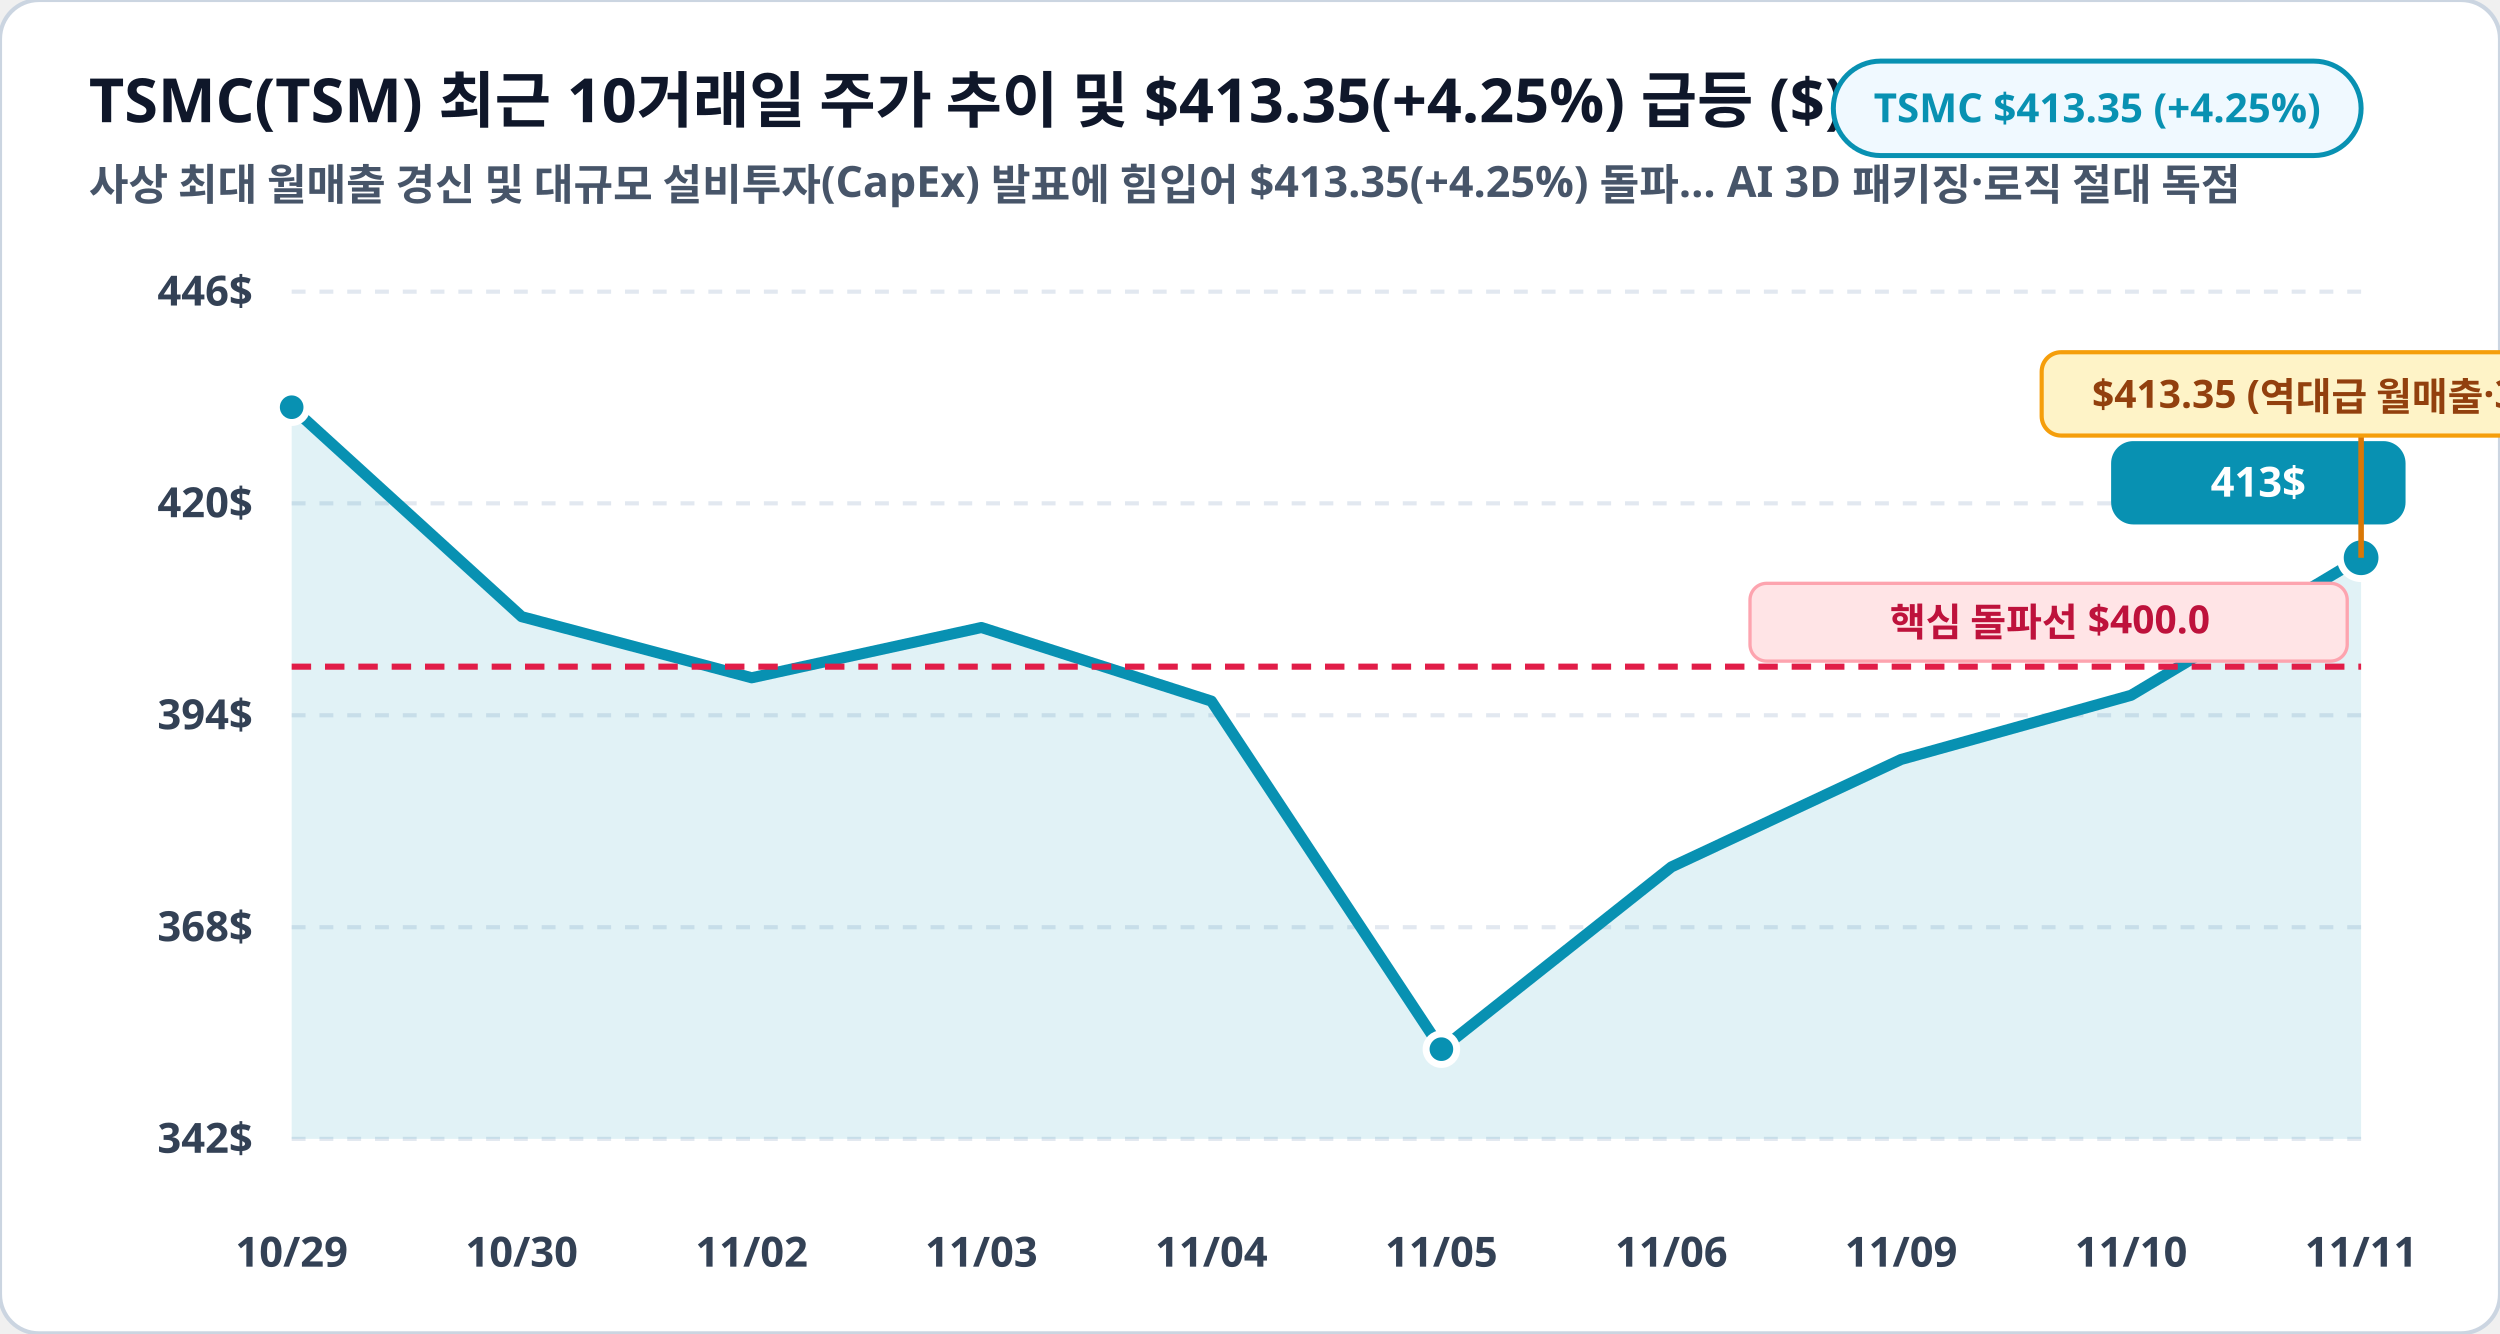
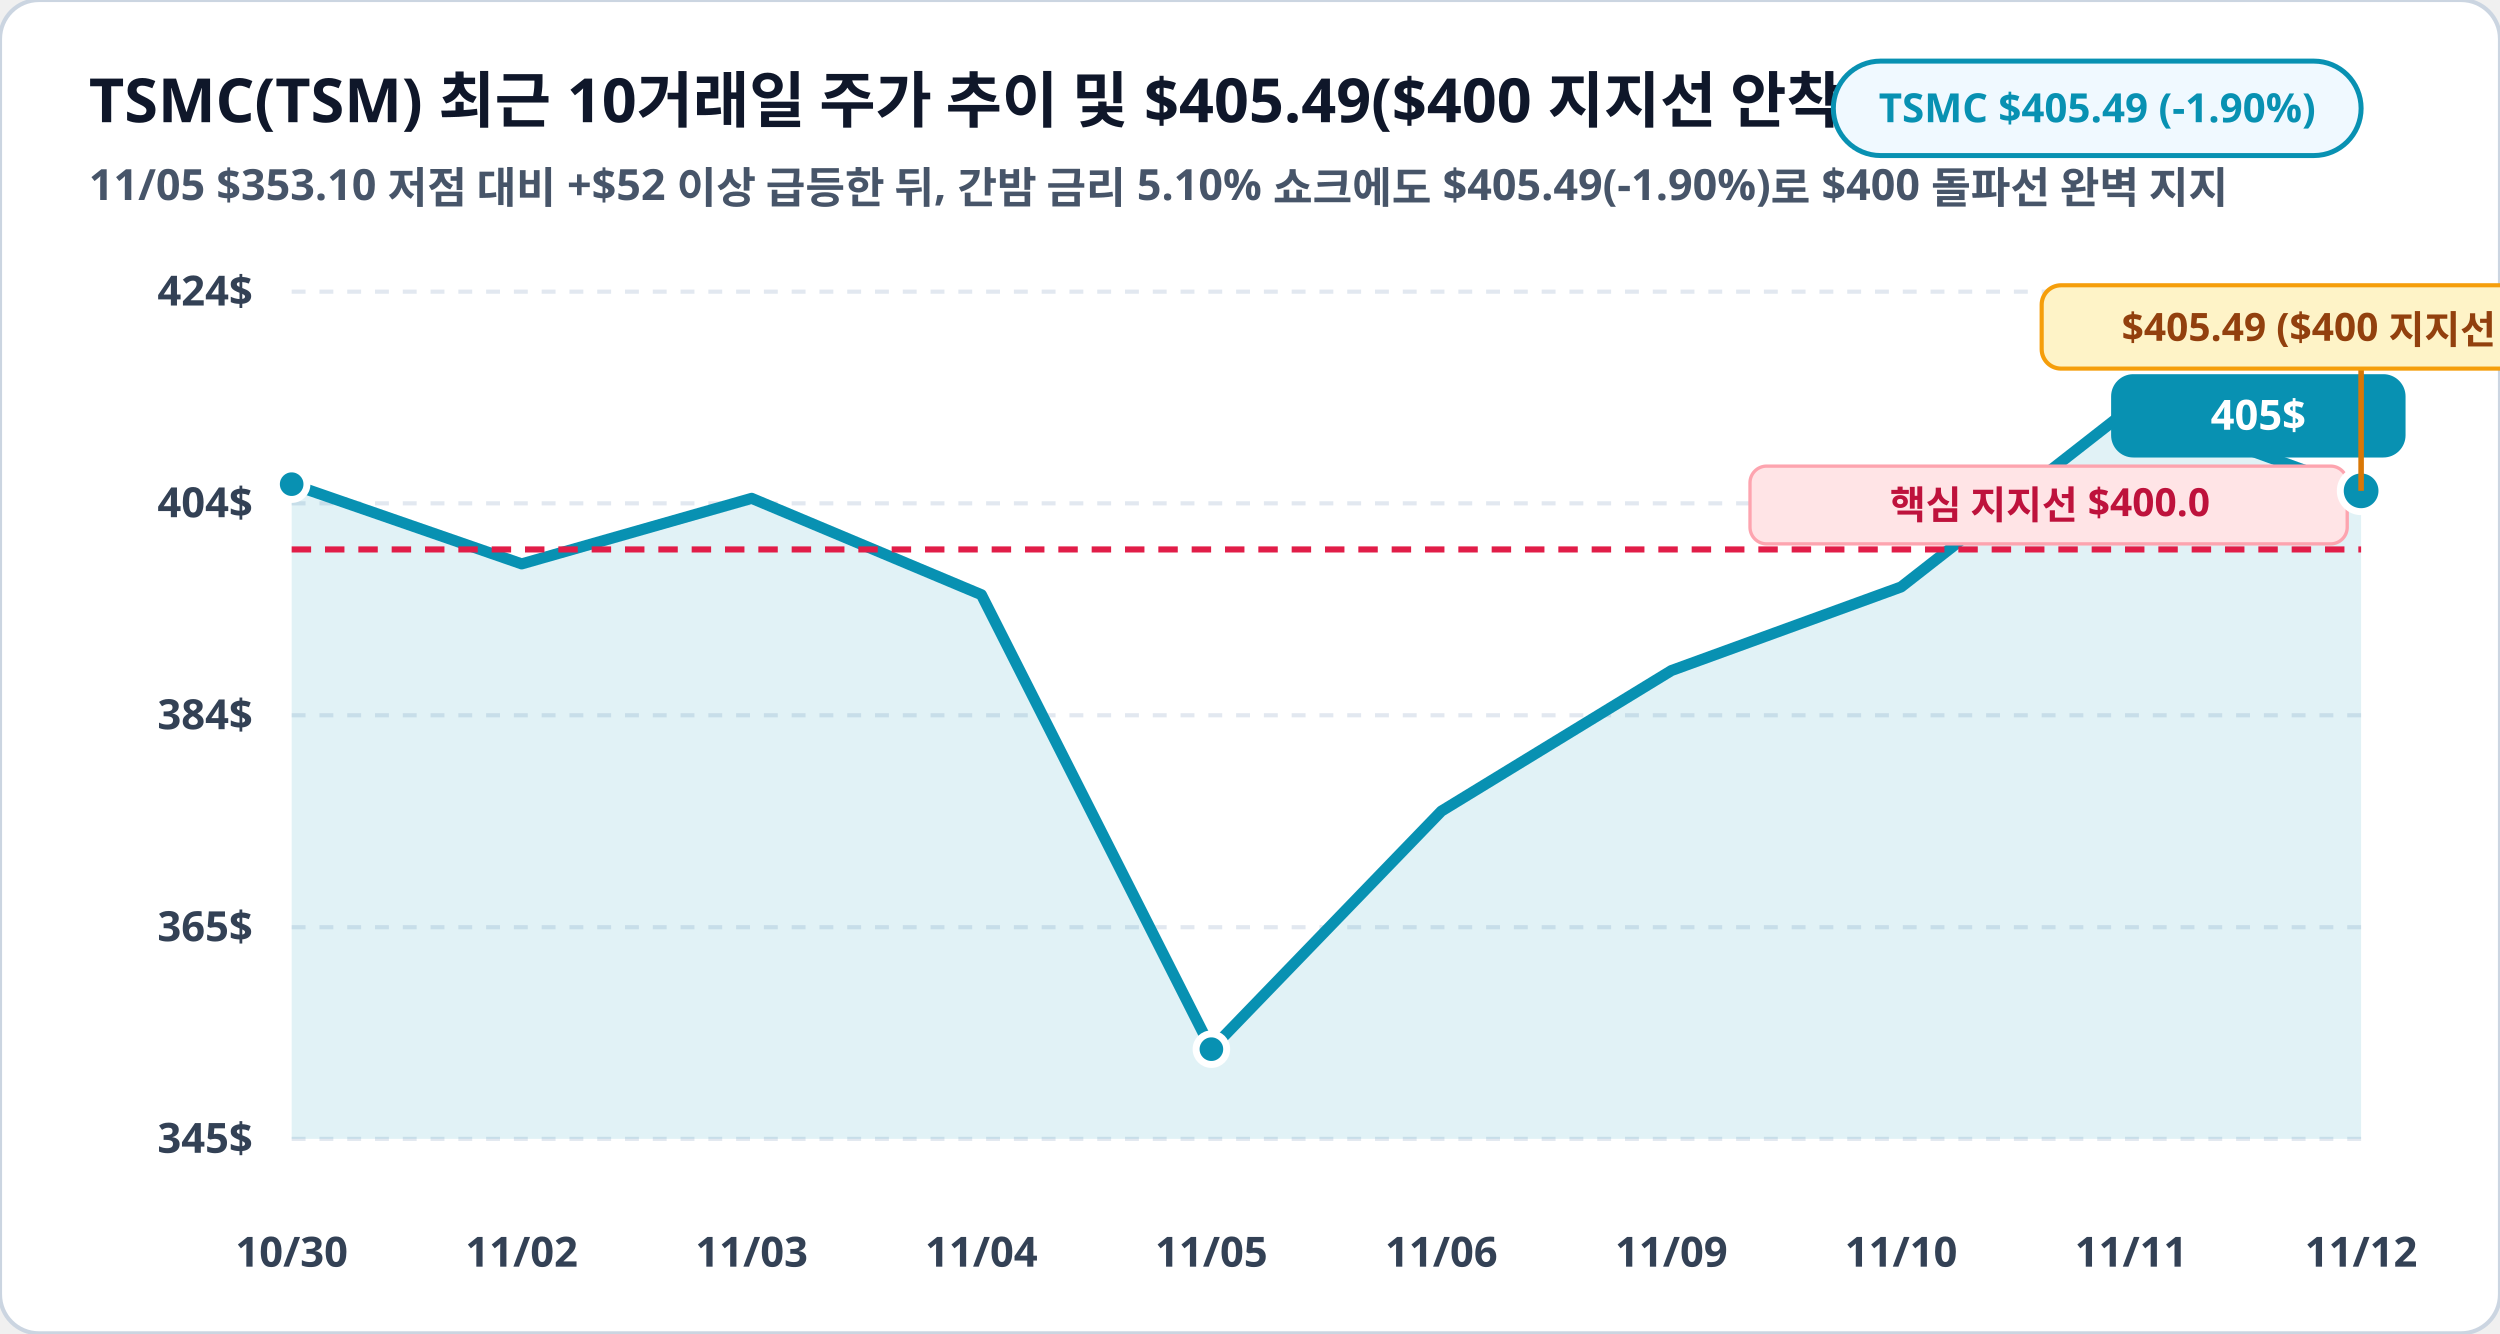
<svg xmlns="http://www.w3.org/2000/svg" viewBox="0 0 900 480" width="100%" height="100%">
  <rect width="900" height="480" rx="14" fill="#ffffff" stroke="#cbd5e1" stroke-width="1.5" />
-   <text x="32" y="44" fill="#0f172a" font-family="Pretendard, sans-serif" font-size="22" font-weight="900">TSMC(TSM) 최근 10거래일 주가 추이 및 $413.35(+4.25%) 급등 ($)</text>
-   <text x="32" y="72" fill="#475569" font-family="Pretendard, sans-serif" font-size="15.5" font-weight="600">사상 최대 월매출 경신 및 대규모 설비투자(CapEx) 발표에 힘입어 $413.35(+4.25%) 돌파… AI 3D 패키징·로직 절대 독점</text>
+   <text x="32" y="44" fill="#0f172a" font-family="Pretendard, sans-serif" font-size="22" font-weight="900">TSMC(TSM) 최근 10거래일 주가 추이 및 $405.49($400 지지선 안착) ($)</text>
+   <text x="32" y="72" fill="#475569" font-family="Pretendard, sans-serif" font-size="15.5" font-weight="600">11/05 $353.10 저점 대비 +$52 이상 급등한 뒤, 간밤 금리 5.10% 쇼크에도 $405.49(-1.90%)로 $400 돌파선 완벽 지지</text>
  <rect x="660" y="22" width="190" height="34" rx="17" fill="#f0f9ff" stroke="#0891b2" stroke-width="1.8" />
-   <text x="755" y="44" fill="#0891b2" font-family="Pretendard, sans-serif" font-size="14.5" font-weight="800" text-anchor="middle">TSMC $413.35 (+4.25%)</text>
+   <text x="755" y="44" fill="#0891b2" font-family="Pretendard, sans-serif" font-size="14.5" font-weight="800" text-anchor="middle">TSMC $405.49 (-1.90%)</text>
  <line x1="105" y1="105.0" x2="850" y2="105.0" stroke="#e2e8f0" stroke-width="1.5" stroke-dasharray="5,5" />
-   <text x="91" y="110.0" fill="#334155" font-family="Pretendard, sans-serif" font-size="15" font-weight="700" text-anchor="end">446$</text>
+   <text x="91" y="110.0" fill="#334155" font-family="Pretendard, sans-serif" font-size="15" font-weight="700" text-anchor="end">424$</text>
  <line x1="105" y1="181.2" x2="850" y2="181.2" stroke="#e2e8f0" stroke-width="1.5" stroke-dasharray="5,5" />
-   <text x="91" y="186.2" fill="#334155" font-family="Pretendard, sans-serif" font-size="15" font-weight="700" text-anchor="end">420$</text>
+   <text x="91" y="186.2" fill="#334155" font-family="Pretendard, sans-serif" font-size="15" font-weight="700" text-anchor="end">404$</text>
  <line x1="105" y1="257.5" x2="850" y2="257.5" stroke="#e2e8f0" stroke-width="1.5" stroke-dasharray="5,5" />
-   <text x="91" y="262.5" fill="#334155" font-family="Pretendard, sans-serif" font-size="15" font-weight="700" text-anchor="end">394$</text>
+   <text x="91" y="262.5" fill="#334155" font-family="Pretendard, sans-serif" font-size="15" font-weight="700" text-anchor="end">384$</text>
  <line x1="105" y1="333.8" x2="850" y2="333.8" stroke="#e2e8f0" stroke-width="1.5" stroke-dasharray="5,5" />
-   <text x="91" y="338.8" fill="#334155" font-family="Pretendard, sans-serif" font-size="15" font-weight="700" text-anchor="end">368$</text>
+   <text x="91" y="338.8" fill="#334155" font-family="Pretendard, sans-serif" font-size="15" font-weight="700" text-anchor="end">365$</text>
  <line x1="105" y1="410.0" x2="850" y2="410.0" stroke="#e2e8f0" stroke-width="1.5" stroke-dasharray="5,5" />
-   <text x="91" y="415.0" fill="#334155" font-family="Pretendard, sans-serif" font-size="15" font-weight="700" text-anchor="end">342$</text>
-   <polygon points="105.0,410.0 105.0,146.6 187.8,222.0 270.6,244.0 353.3,225.9 436.1,252.4 518.9,377.7 601.7,312.1 684.4,273.4 767.2,250.3 850.0,200.8 850.0,410.0" fill="#0891b2" fill-opacity="0.12" />
-   <polyline fill="none" stroke="#0891b2" stroke-width="4" stroke-linecap="round" stroke-linejoin="round" points="105.0,146.6 187.8,222.0 270.6,244.0 353.3,225.9 436.1,252.4 518.9,377.7 601.7,312.1 684.4,273.4 767.2,250.3 850.0,200.8" />
-   <line x1="105" y1="240.0" x2="850" y2="240.0" stroke="#e11d48" stroke-width="2.2" stroke-dasharray="7,5" />
-   <rect x="630" y="210.0" width="215" height="28" rx="6" fill="#ffe4e6" stroke="#fda4af" stroke-width="1.2" />
-   <text x="738" y="229.0" fill="#be123c" font-family="Pretendard, sans-serif" font-size="14" font-weight="800" text-anchor="middle">핵심 돌파선 $400.0</text>
-   <circle cx="105.0" cy="146.6" r="5.5" fill="#0891b2" stroke="#ffffff" stroke-width="2.5" />
-   <circle cx="518.9" cy="377.7" r="5.5" fill="#0891b2" stroke="#ffffff" stroke-width="2.5" />
-   <circle cx="850.0" cy="200.8" r="7.5" fill="#0891b2" stroke="#ffffff" stroke-width="2.5" />
-   <rect x="760.0" y="158.8" width="106" height="30" rx="8" fill="#0891b2" />
-   <text x="813.0" y="178.8" fill="#ffffff" font-family="Pretendard, sans-serif" font-size="15" font-weight="800" text-anchor="middle">413$</text>
-   <line x1="850.0" y1="200.8" x2="850.0" y2="156.8" stroke="#d97706" stroke-width="2" />
-   <rect x="735.0" y="126.8" width="230" height="30" rx="7" fill="#fef3c7" stroke="#f59e0b" stroke-width="1.5" />
-   <text x="850.0" y="146.8" fill="#92400e" font-family="Pretendard, sans-serif" font-size="14" font-weight="800" text-anchor="middle">$413.35 (역대급 월매출·3D통합)</text>
-   <text x="105.0" y="456" fill="#334155" font-family="Pretendard, sans-serif" font-size="15" font-weight="700" text-anchor="middle">10/29</text>
-   <text x="187.8" y="456" fill="#334155" font-family="Pretendard, sans-serif" font-size="15" font-weight="700" text-anchor="middle">10/30</text>
-   <text x="270.6" y="456" fill="#334155" font-family="Pretendard, sans-serif" font-size="15" font-weight="700" text-anchor="middle">11/02</text>
-   <text x="353.3" y="456" fill="#334155" font-family="Pretendard, sans-serif" font-size="15" font-weight="700" text-anchor="middle">11/03</text>
-   <text x="436.1" y="456" fill="#334155" font-family="Pretendard, sans-serif" font-size="15" font-weight="700" text-anchor="middle">11/04</text>
-   <text x="518.9" y="456" fill="#334155" font-family="Pretendard, sans-serif" font-size="15" font-weight="700" text-anchor="middle">11/05</text>
-   <text x="601.7" y="456" fill="#334155" font-family="Pretendard, sans-serif" font-size="15" font-weight="700" text-anchor="middle">11/06</text>
-   <text x="684.4" y="456" fill="#334155" font-family="Pretendard, sans-serif" font-size="15" font-weight="700" text-anchor="middle">11/09</text>
-   <text x="767.2" y="456" fill="#334155" font-family="Pretendard, sans-serif" font-size="15" font-weight="700" text-anchor="middle">11/10</text>
-   <text x="850.0" y="456" fill="#334155" font-family="Pretendard, sans-serif" font-size="15" font-weight="700" text-anchor="middle">11/11</text>
+   <text x="91" y="415.0" fill="#334155" font-family="Pretendard, sans-serif" font-size="15" font-weight="700" text-anchor="end">345$</text>
+   <polygon points="105.0,410.0 105.0,174.3 187.8,203.0 270.6,179.4 353.3,214.1 436.1,377.7 518.9,292.0 601.7,241.4 684.4,211.3 767.2,146.6 850.0,176.7 850.0,410.0" fill="#0891b2" fill-opacity="0.12" />
+   <polyline fill="none" stroke="#0891b2" stroke-width="4" stroke-linecap="round" stroke-linejoin="round" points="105.0,174.3 187.8,203.0 270.6,179.4 353.3,214.1 436.1,377.7 518.9,292.0 601.7,241.4 684.4,211.3 767.2,146.6 850.0,176.7" />
+   <line x1="105" y1="197.8" x2="850" y2="197.8" stroke="#e11d48" stroke-width="2.2" stroke-dasharray="7,5" />
+   <rect x="630" y="167.8" width="215" height="28" rx="6" fill="#ffe4e6" stroke="#fda4af" stroke-width="1.2" />
+   <text x="738" y="186.8" fill="#be123c" font-family="Pretendard, sans-serif" font-size="14" font-weight="800" text-anchor="middle">핵심 지지선 $400.0</text>
+   <circle cx="105.0" cy="174.3" r="5.5" fill="#0891b2" stroke="#ffffff" stroke-width="2.5" />
+   <circle cx="436.1" cy="377.7" r="5.5" fill="#0891b2" stroke="#ffffff" stroke-width="2.5" />
+   <circle cx="767.2" cy="146.6" r="5.5" fill="#0891b2" stroke="#ffffff" stroke-width="2.5" />
+   <circle cx="850.0" cy="176.7" r="7.5" fill="#0891b2" stroke="#ffffff" stroke-width="2.5" />
+   <rect x="760.0" y="134.7" width="106" height="30" rx="8" fill="#0891b2" />
+   <text x="813.0" y="154.7" fill="#ffffff" font-family="Pretendard, sans-serif" font-size="15" font-weight="800" text-anchor="middle">405$</text>
+   <line x1="850.0" y1="176.7" x2="850.0" y2="132.7" stroke="#d97706" stroke-width="2" />
+   <rect x="735.0" y="102.7" width="230" height="30" rx="7" fill="#fef3c7" stroke="#f59e0b" stroke-width="1.5" />
+   <text x="850.0" y="122.7" fill="#92400e" font-family="Pretendard, sans-serif" font-size="14" font-weight="800" text-anchor="middle">$405.49 ($400 지지선 사수!)</text>
+   <text x="105.0" y="456" fill="#334155" font-family="Pretendard, sans-serif" font-size="15" font-weight="700" text-anchor="middle">10/30</text>
+   <text x="187.8" y="456" fill="#334155" font-family="Pretendard, sans-serif" font-size="15" font-weight="700" text-anchor="middle">11/02</text>
+   <text x="270.6" y="456" fill="#334155" font-family="Pretendard, sans-serif" font-size="15" font-weight="700" text-anchor="middle">11/03</text>
+   <text x="353.3" y="456" fill="#334155" font-family="Pretendard, sans-serif" font-size="15" font-weight="700" text-anchor="middle">11/04</text>
+   <text x="436.1" y="456" fill="#334155" font-family="Pretendard, sans-serif" font-size="15" font-weight="700" text-anchor="middle">11/05</text>
+   <text x="518.9" y="456" fill="#334155" font-family="Pretendard, sans-serif" font-size="15" font-weight="700" text-anchor="middle">11/06</text>
+   <text x="601.7" y="456" fill="#334155" font-family="Pretendard, sans-serif" font-size="15" font-weight="700" text-anchor="middle">11/09</text>
+   <text x="684.4" y="456" fill="#334155" font-family="Pretendard, sans-serif" font-size="15" font-weight="700" text-anchor="middle">11/10</text>
+   <text x="767.2" y="456" fill="#334155" font-family="Pretendard, sans-serif" font-size="15" font-weight="700" text-anchor="middle">11/11</text>
+   <text x="850.0" y="456" fill="#334155" font-family="Pretendard, sans-serif" font-size="15" font-weight="700" text-anchor="middle">11/12</text>
</svg>
